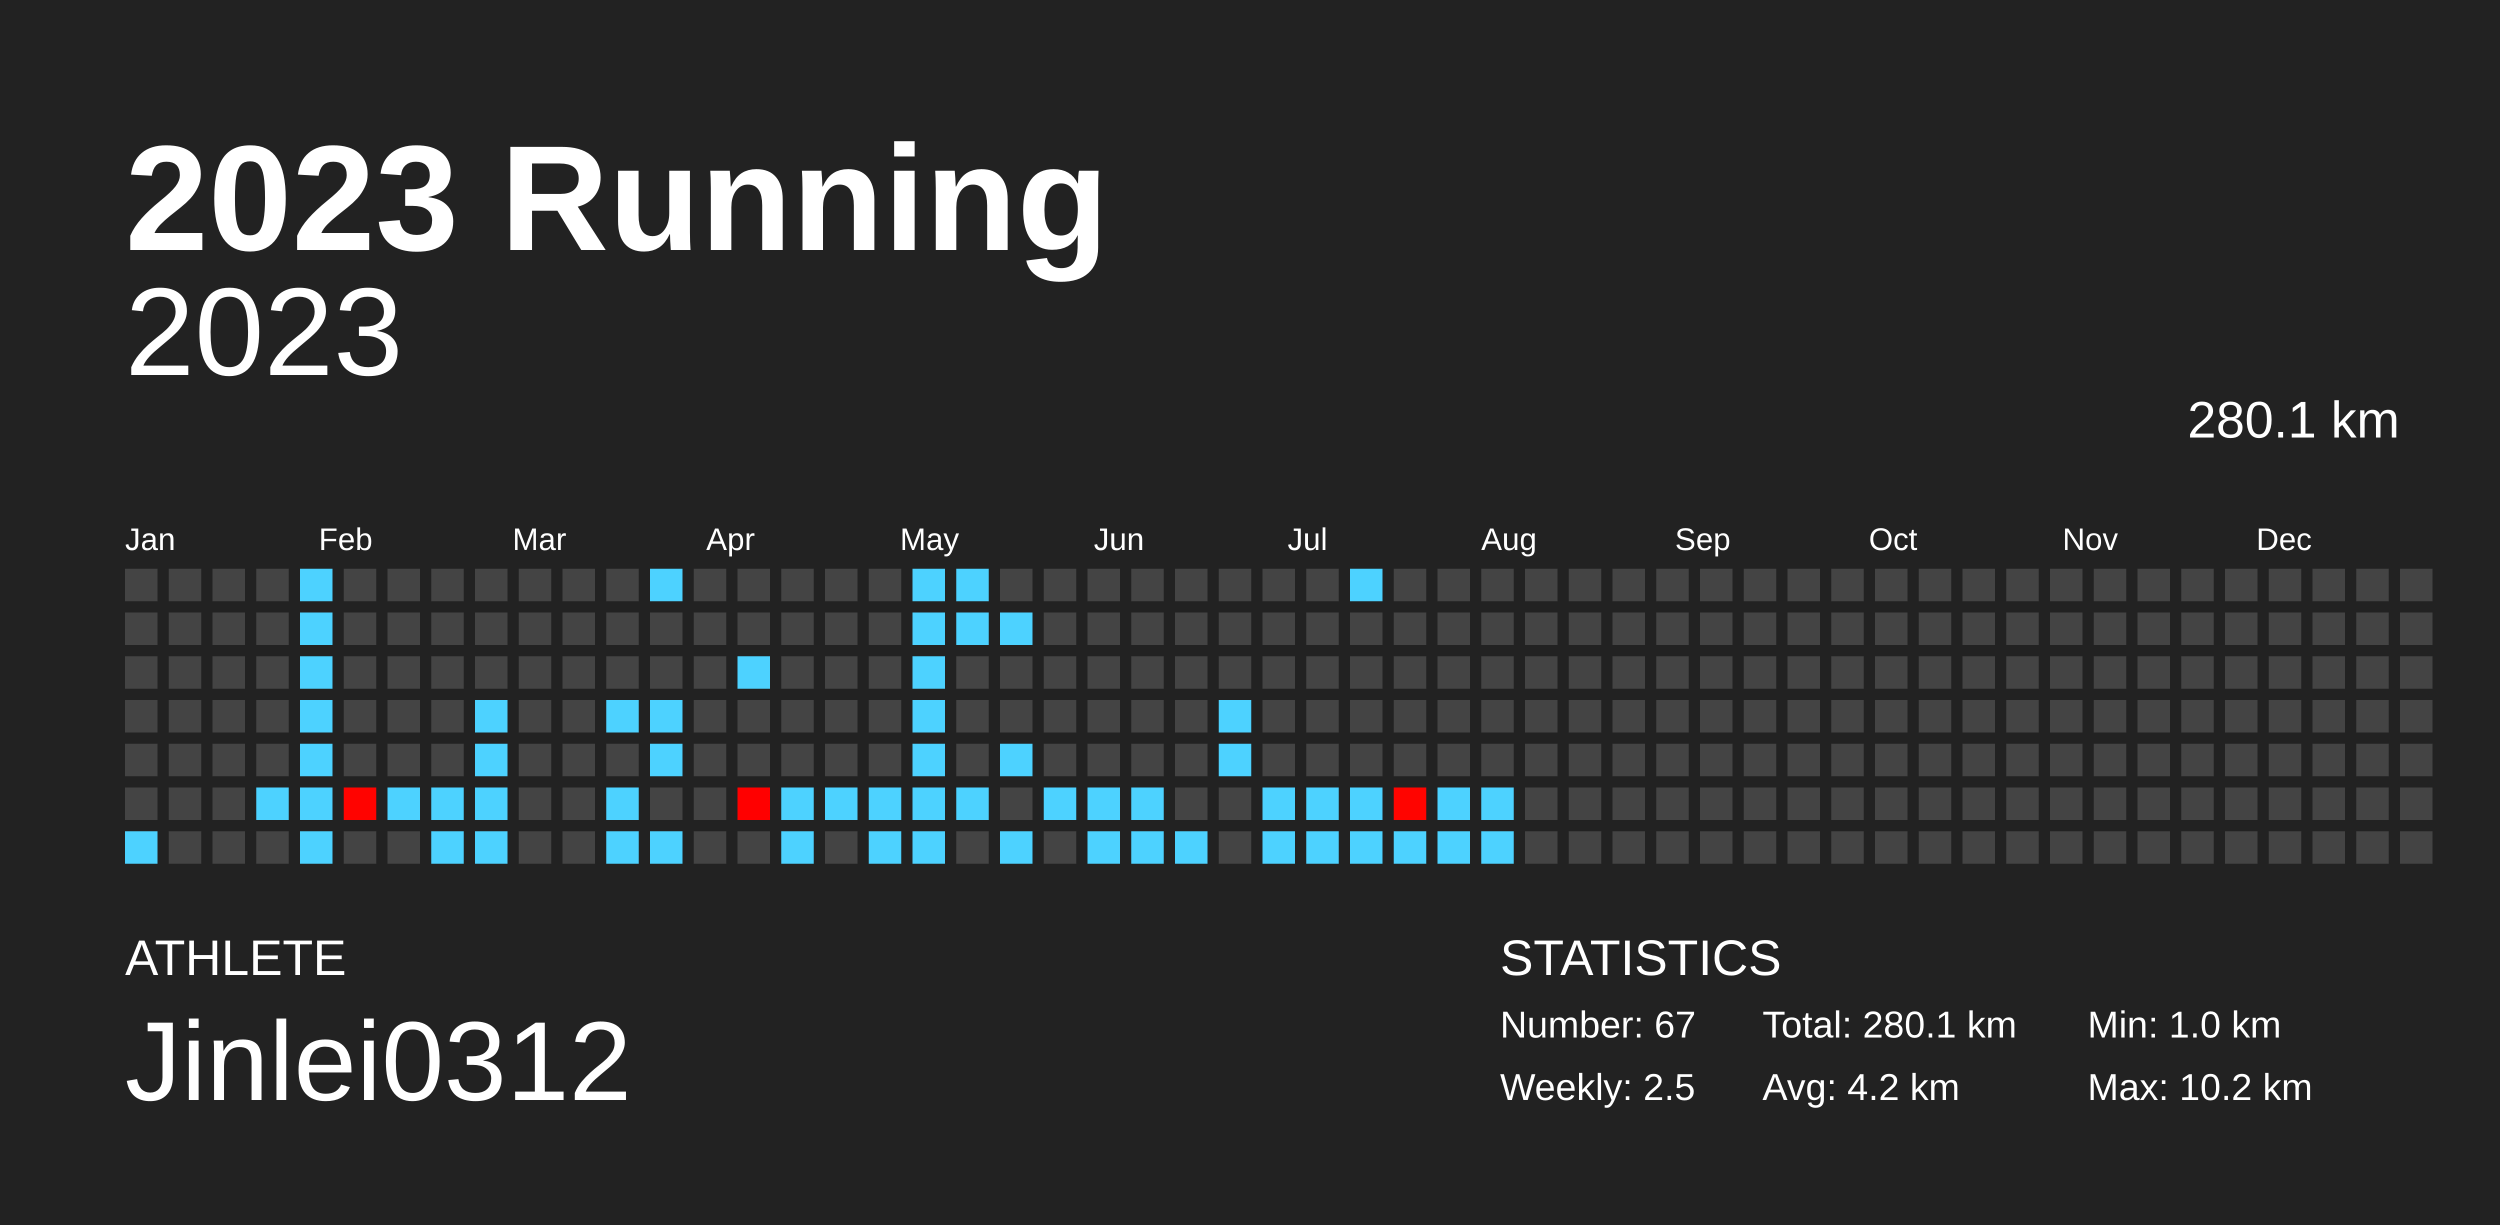
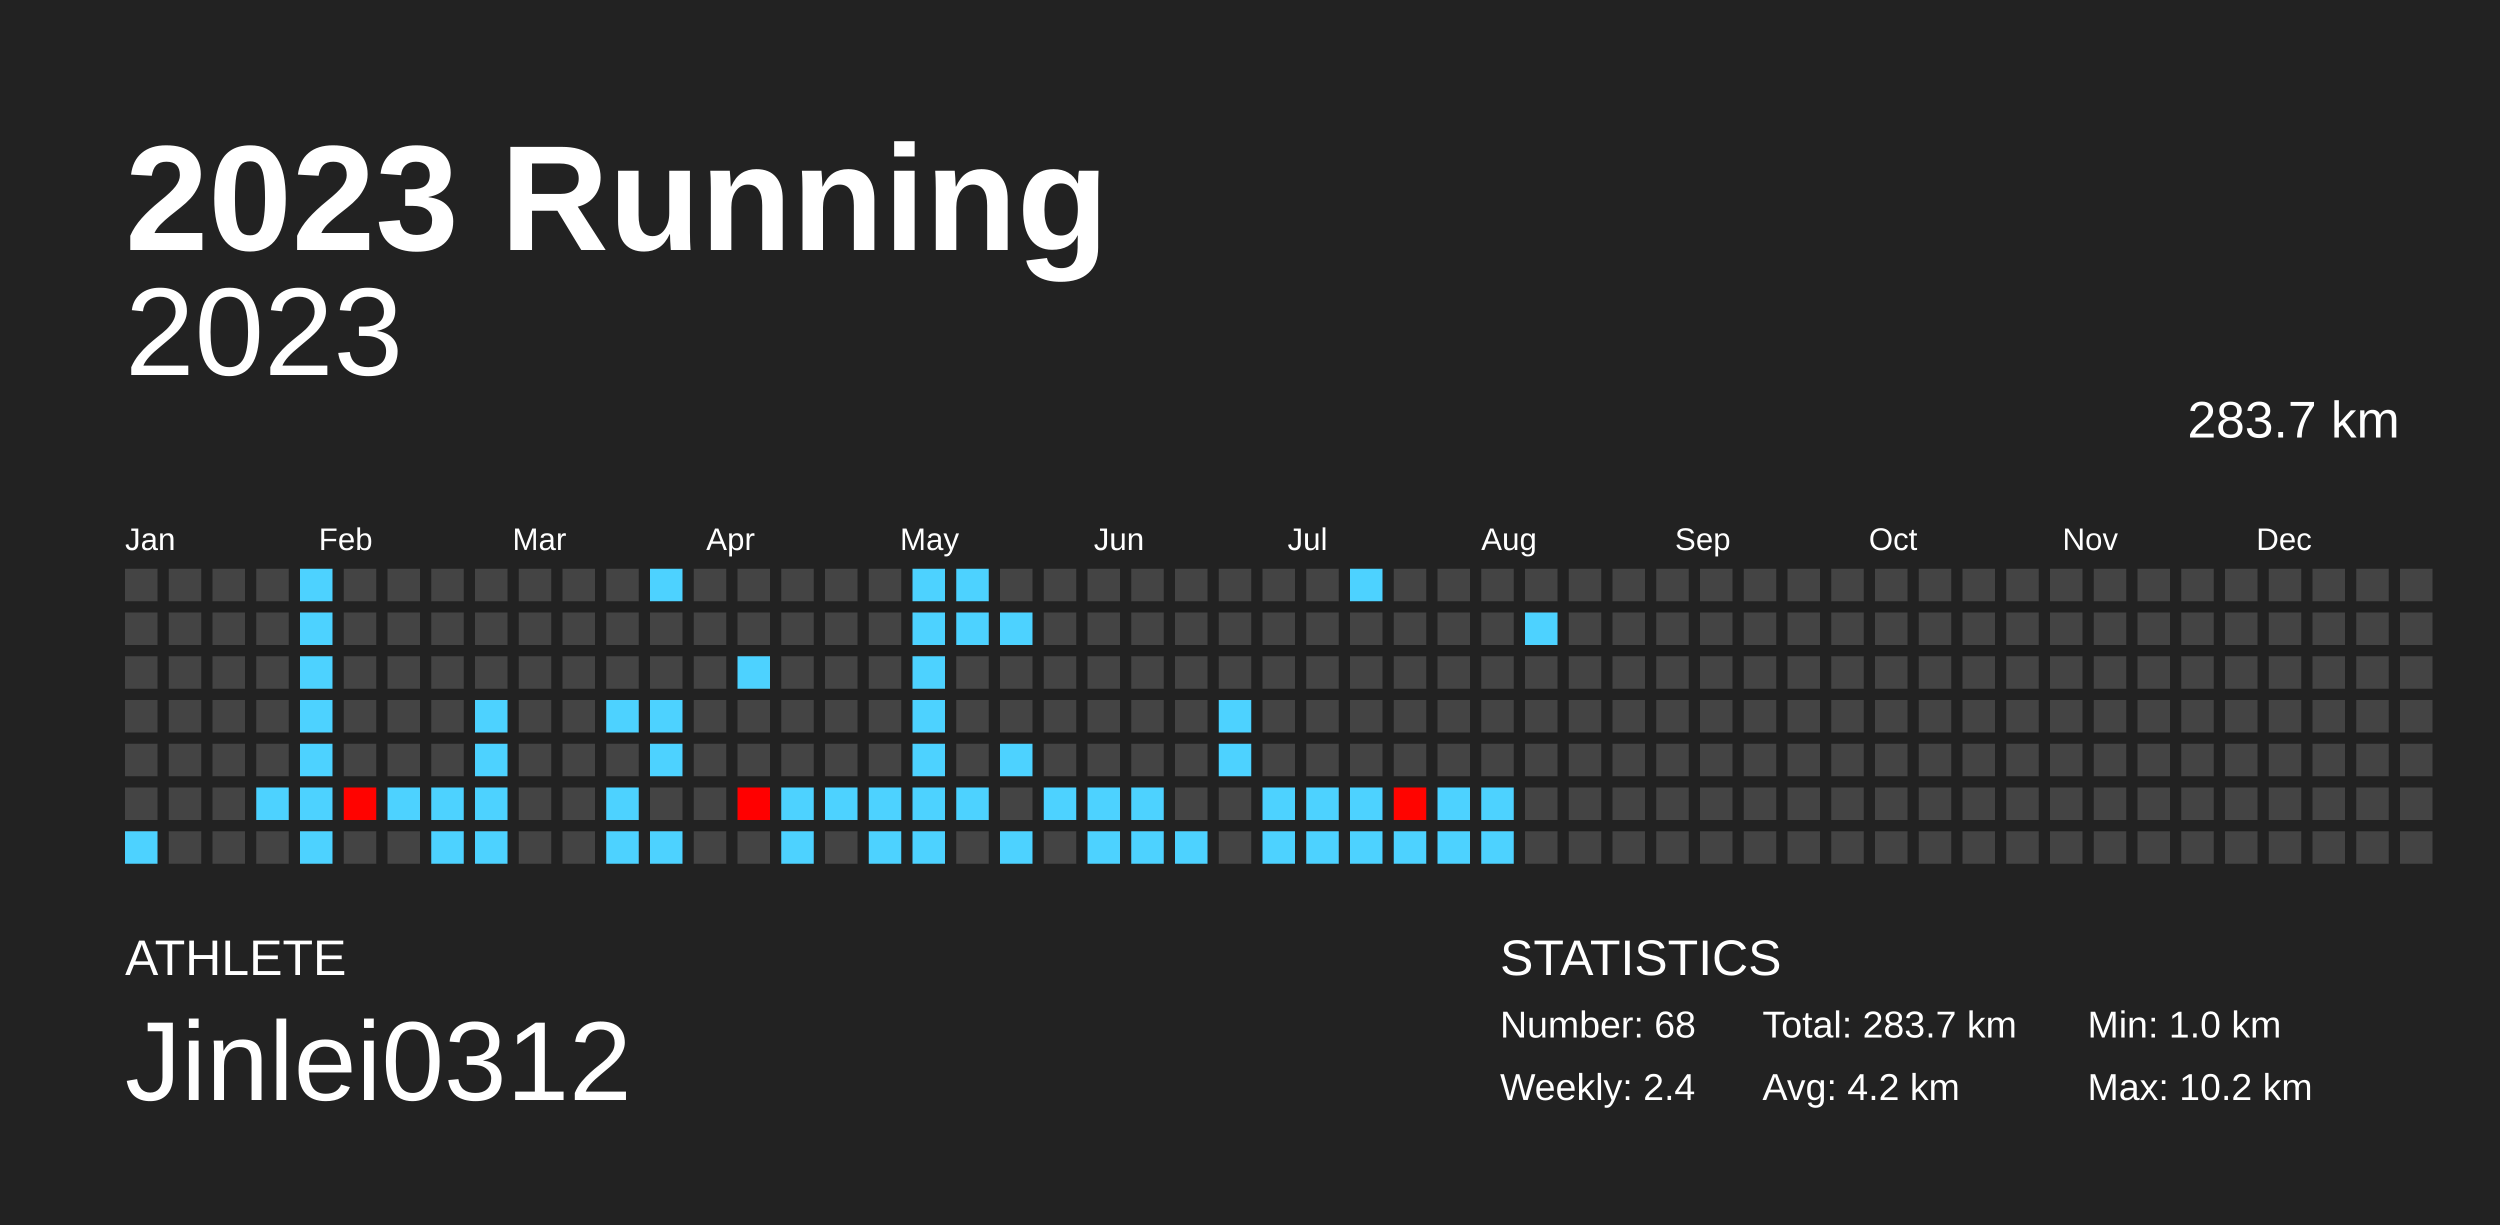
<svg xmlns="http://www.w3.org/2000/svg" baseProfile="full" height="98mm" version="1.1" viewBox="0,0,200,98" width="200mm">
  <defs />
  <rect fill="#222222" height="98" width="200" x="0" y="0" />
  <text fill="#FFFFFF" style="font-size:12px; font-family:Arial; font-weight:bold;" x="10" y="20">2023 Running</text>
  <text fill="#FFFFFF" style="font-size:4px; font-family:Arial" x="10" y="78">ATHLETE</text>
  <text fill="#FFFFFF" style="font-size:9px; font-family:Arial" x="10" y="88">Jinlei0312</text>
  <text fill="#FFFFFF" style="font-size:4px; font-family:Arial" x="120" y="78">STATISTICS</text>
-   <text fill="#FFFFFF" style="font-size:3px; font-family:Arial" x="120" y="83">Number: 67</text>
-   <text fill="#FFFFFF" style="font-size:3px; font-family:Arial" x="120" y="88">Weekly: 2.5</text>
-   <text fill="#FFFFFF" style="font-size:3px; font-family:Arial" x="141" y="83">Total: 280.1 km</text>
+   <text fill="#FFFFFF" style="font-size:3px; font-family:Arial" x="120" y="83">Number: 68</text>
+   <text fill="#FFFFFF" style="font-size:3px; font-family:Arial" x="120" y="88">Weekly: 2.4</text>
+   <text fill="#FFFFFF" style="font-size:3px; font-family:Arial" x="141" y="83">Total: 283.7 km</text>
  <text fill="#FFFFFF" style="font-size:3px; font-family:Arial" x="141" y="88">Avg: 4.2 km</text>
  <text fill="#FFFFFF" style="font-size:3px; font-family:Arial" x="167" y="83">Min: 1.0 km</text>
  <text fill="#FFFFFF" style="font-size:3px; font-family:Arial" x="167" y="88">Max: 10.2 km</text>
  <text alignment-baseline="hanging" fill="#FFFFFF" style="font-size:10.0px; font-family:Arial;" x="10" y="30">2023</text>
-   <text alignment-baseline="hanging" fill="#FFFFFF" style="font-size:4.125px; font-family:Arial;" x="175" y="35">280.1 km</text>
+   <text alignment-baseline="hanging" fill="#FFFFFF" style="font-size:4.125px; font-family:Arial;" x="175" y="35">283.7 km</text>
  <text fill="#FFFFFF" style="font-size:2.5px; font-family:Arial" x="10.0" y="44">Jan</text>
  <text fill="#FFFFFF" style="font-size:2.5px; font-family:Arial" x="25.5" y="44">Feb</text>
  <text fill="#FFFFFF" style="font-size:2.5px; font-family:Arial" x="41.0" y="44">Mar</text>
  <text fill="#FFFFFF" style="font-size:2.5px; font-family:Arial" x="56.5" y="44">Apr</text>
  <text fill="#FFFFFF" style="font-size:2.5px; font-family:Arial" x="72.0" y="44">May</text>
  <text fill="#FFFFFF" style="font-size:2.5px; font-family:Arial" x="87.5" y="44">Jun</text>
  <text fill="#FFFFFF" style="font-size:2.5px; font-family:Arial" x="103.0" y="44">Jul</text>
  <text fill="#FFFFFF" style="font-size:2.5px; font-family:Arial" x="118.5" y="44">Aug</text>
  <text fill="#FFFFFF" style="font-size:2.5px; font-family:Arial" x="134.0" y="44">Sep</text>
  <text fill="#FFFFFF" style="font-size:2.5px; font-family:Arial" x="149.5" y="44">Oct</text>
  <text fill="#FFFFFF" style="font-size:2.5px; font-family:Arial" x="165.0" y="44">Nov</text>
  <text fill="#FFFFFF" style="font-size:2.5px; font-family:Arial" x="180.5" y="44">Dec</text>
  <rect fill="#444444" height="2.6" width="2.6" x="10.0" y="45.5" />
  <rect fill="#444444" height="2.6" width="2.6" x="10.0" y="49.0" />
  <rect fill="#444444" height="2.6" width="2.6" x="10.0" y="52.5" />
  <rect fill="#444444" height="2.6" width="2.6" x="10.0" y="56.0" />
  <rect fill="#444444" height="2.6" width="2.6" x="10.0" y="59.5" />
  <rect fill="#444444" height="2.6" width="2.6" x="10.0" y="63.0" />
  <rect fill="#4dd2ff" height="2.6" width="2.6" x="10.0" y="66.5" />
  <rect fill="#444444" height="2.6" width="2.6" x="13.5" y="45.5" />
  <rect fill="#444444" height="2.6" width="2.6" x="13.5" y="49.0" />
  <rect fill="#444444" height="2.6" width="2.6" x="13.5" y="52.5" />
  <rect fill="#444444" height="2.6" width="2.6" x="13.5" y="56.0" />
  <rect fill="#444444" height="2.6" width="2.6" x="13.5" y="59.5" />
  <rect fill="#444444" height="2.6" width="2.6" x="13.5" y="63.0" />
  <rect fill="#444444" height="2.6" width="2.6" x="13.5" y="66.5" />
  <rect fill="#444444" height="2.6" width="2.6" x="17.0" y="45.5" />
  <rect fill="#444444" height="2.6" width="2.6" x="17.0" y="49.0" />
  <rect fill="#444444" height="2.6" width="2.6" x="17.0" y="52.5" />
  <rect fill="#444444" height="2.6" width="2.6" x="17.0" y="56.0" />
  <rect fill="#444444" height="2.6" width="2.6" x="17.0" y="59.5" />
  <rect fill="#444444" height="2.6" width="2.6" x="17.0" y="63.0" />
  <rect fill="#444444" height="2.6" width="2.6" x="17.0" y="66.5" />
  <rect fill="#444444" height="2.6" width="2.6" x="20.5" y="45.5" />
  <rect fill="#444444" height="2.6" width="2.6" x="20.5" y="49.0" />
  <rect fill="#444444" height="2.6" width="2.6" x="20.5" y="52.5" />
  <rect fill="#444444" height="2.6" width="2.6" x="20.5" y="56.0" />
  <rect fill="#444444" height="2.6" width="2.6" x="20.5" y="59.5" />
  <rect fill="#4dd2ff" height="2.6" width="2.6" x="20.5" y="63.0" />
  <rect fill="#444444" height="2.6" width="2.6" x="20.5" y="66.5" />
  <rect fill="#4dd2ff" height="2.6" width="2.6" x="24.0" y="45.5" />
  <rect fill="#4dd2ff" height="2.6" width="2.6" x="24.0" y="49.0" />
  <rect fill="#4dd2ff" height="2.6" width="2.6" x="24.0" y="52.5" />
  <rect fill="#4dd2ff" height="2.6" width="2.6" x="24.0" y="56.0" />
  <rect fill="#4dd2ff" height="2.6" width="2.6" x="24.0" y="59.5" />
  <rect fill="#4dd2ff" height="2.6" width="2.6" x="24.0" y="63.0" />
  <rect fill="#4dd2ff" height="2.6" width="2.6" x="24.0" y="66.5" />
  <rect fill="#444444" height="2.6" width="2.6" x="27.5" y="45.5" />
  <rect fill="#444444" height="2.6" width="2.6" x="27.5" y="49.0" />
  <rect fill="#444444" height="2.6" width="2.6" x="27.5" y="52.5" />
  <rect fill="#444444" height="2.6" width="2.6" x="27.5" y="56.0" />
  <rect fill="#444444" height="2.6" width="2.6" x="27.5" y="59.5" />
  <rect fill="#ff0300" height="2.6" width="2.6" x="27.5" y="63.0" />
  <rect fill="#444444" height="2.6" width="2.6" x="27.5" y="66.5" />
  <rect fill="#444444" height="2.6" width="2.6" x="31.0" y="45.5" />
  <rect fill="#444444" height="2.6" width="2.6" x="31.0" y="49.0" />
  <rect fill="#444444" height="2.6" width="2.6" x="31.0" y="52.5" />
  <rect fill="#444444" height="2.6" width="2.6" x="31.0" y="56.0" />
  <rect fill="#444444" height="2.6" width="2.6" x="31.0" y="59.5" />
  <rect fill="#4dd2ff" height="2.6" width="2.6" x="31.0" y="63.0" />
  <rect fill="#444444" height="2.6" width="2.6" x="31.0" y="66.5" />
  <rect fill="#444444" height="2.6" width="2.6" x="34.5" y="45.5" />
  <rect fill="#444444" height="2.6" width="2.6" x="34.5" y="49.0" />
  <rect fill="#444444" height="2.6" width="2.6" x="34.5" y="52.5" />
  <rect fill="#444444" height="2.6" width="2.6" x="34.5" y="56.0" />
  <rect fill="#444444" height="2.6" width="2.6" x="34.5" y="59.5" />
  <rect fill="#4dd2ff" height="2.6" width="2.6" x="34.5" y="63.0" />
  <rect fill="#4dd2ff" height="2.6" width="2.6" x="34.5" y="66.5" />
  <rect fill="#444444" height="2.6" width="2.6" x="38.0" y="45.5" />
  <rect fill="#444444" height="2.6" width="2.6" x="38.0" y="49.0" />
  <rect fill="#444444" height="2.6" width="2.6" x="38.0" y="52.5" />
  <rect fill="#4dd2ff" height="2.6" width="2.6" x="38.0" y="56.0" />
  <rect fill="#4dd2ff" height="2.6" width="2.6" x="38.0" y="59.5" />
  <rect fill="#4dd2ff" height="2.6" width="2.6" x="38.0" y="63.0" />
  <rect fill="#4dd2ff" height="2.6" width="2.6" x="38.0" y="66.5" />
  <rect fill="#444444" height="2.6" width="2.6" x="41.5" y="45.5" />
  <rect fill="#444444" height="2.6" width="2.6" x="41.5" y="49.0" />
  <rect fill="#444444" height="2.6" width="2.6" x="41.5" y="52.5" />
  <rect fill="#444444" height="2.6" width="2.6" x="41.5" y="56.0" />
  <rect fill="#444444" height="2.6" width="2.6" x="41.5" y="59.5" />
  <rect fill="#444444" height="2.6" width="2.6" x="41.5" y="63.0" />
  <rect fill="#444444" height="2.6" width="2.6" x="41.5" y="66.5" />
  <rect fill="#444444" height="2.6" width="2.6" x="45.0" y="45.5" />
  <rect fill="#444444" height="2.6" width="2.6" x="45.0" y="49.0" />
  <rect fill="#444444" height="2.6" width="2.6" x="45.0" y="52.5" />
  <rect fill="#444444" height="2.6" width="2.6" x="45.0" y="56.0" />
  <rect fill="#444444" height="2.6" width="2.6" x="45.0" y="59.5" />
  <rect fill="#444444" height="2.6" width="2.6" x="45.0" y="63.0" />
  <rect fill="#444444" height="2.6" width="2.6" x="45.0" y="66.5" />
  <rect fill="#444444" height="2.6" width="2.6" x="48.5" y="45.5" />
  <rect fill="#444444" height="2.6" width="2.6" x="48.5" y="49.0" />
  <rect fill="#444444" height="2.6" width="2.6" x="48.5" y="52.5" />
  <rect fill="#4dd2ff" height="2.6" width="2.6" x="48.5" y="56.0" />
  <rect fill="#444444" height="2.6" width="2.6" x="48.5" y="59.5" />
  <rect fill="#4dd2ff" height="2.6" width="2.6" x="48.5" y="63.0" />
  <rect fill="#4dd2ff" height="2.6" width="2.6" x="48.5" y="66.5" />
  <rect fill="#4dd2ff" height="2.6" width="2.6" x="52.0" y="45.5" />
  <rect fill="#444444" height="2.6" width="2.6" x="52.0" y="49.0" />
  <rect fill="#444444" height="2.6" width="2.6" x="52.0" y="52.5" />
  <rect fill="#4dd2ff" height="2.6" width="2.6" x="52.0" y="56.0" />
  <rect fill="#4dd2ff" height="2.6" width="2.6" x="52.0" y="59.5" />
  <rect fill="#444444" height="2.6" width="2.6" x="52.0" y="63.0" />
  <rect fill="#4dd2ff" height="2.6" width="2.6" x="52.0" y="66.5" />
  <rect fill="#444444" height="2.6" width="2.6" x="55.5" y="45.5" />
  <rect fill="#444444" height="2.6" width="2.6" x="55.5" y="49.0" />
  <rect fill="#444444" height="2.6" width="2.6" x="55.5" y="52.5" />
  <rect fill="#444444" height="2.6" width="2.6" x="55.5" y="56.0" />
  <rect fill="#444444" height="2.6" width="2.6" x="55.5" y="59.5" />
  <rect fill="#444444" height="2.6" width="2.6" x="55.5" y="63.0" />
  <rect fill="#444444" height="2.6" width="2.6" x="55.5" y="66.5" />
  <rect fill="#444444" height="2.6" width="2.6" x="59.0" y="45.5" />
  <rect fill="#444444" height="2.6" width="2.6" x="59.0" y="49.0" />
  <rect fill="#4dd2ff" height="2.6" width="2.6" x="59.0" y="52.5" />
  <rect fill="#444444" height="2.6" width="2.6" x="59.0" y="56.0" />
  <rect fill="#444444" height="2.6" width="2.6" x="59.0" y="59.5" />
  <rect fill="#ff0000" height="2.6" width="2.6" x="59.0" y="63.0" />
  <rect fill="#444444" height="2.6" width="2.6" x="59.0" y="66.5" />
  <rect fill="#444444" height="2.6" width="2.6" x="62.5" y="45.5" />
  <rect fill="#444444" height="2.6" width="2.6" x="62.5" y="49.0" />
  <rect fill="#444444" height="2.6" width="2.6" x="62.5" y="52.5" />
  <rect fill="#444444" height="2.6" width="2.6" x="62.5" y="56.0" />
  <rect fill="#444444" height="2.6" width="2.6" x="62.5" y="59.5" />
  <rect fill="#4dd2ff" height="2.6" width="2.6" x="62.5" y="63.0" />
  <rect fill="#4dd2ff" height="2.6" width="2.6" x="62.5" y="66.5" />
  <rect fill="#444444" height="2.6" width="2.6" x="66.0" y="45.5" />
  <rect fill="#444444" height="2.6" width="2.6" x="66.0" y="49.0" />
  <rect fill="#444444" height="2.6" width="2.6" x="66.0" y="52.5" />
  <rect fill="#444444" height="2.6" width="2.6" x="66.0" y="56.0" />
  <rect fill="#444444" height="2.6" width="2.6" x="66.0" y="59.5" />
  <rect fill="#4dd2ff" height="2.6" width="2.6" x="66.0" y="63.0" />
  <rect fill="#444444" height="2.6" width="2.6" x="66.0" y="66.5" />
  <rect fill="#444444" height="2.6" width="2.6" x="69.5" y="45.5" />
  <rect fill="#444444" height="2.6" width="2.6" x="69.5" y="49.0" />
  <rect fill="#444444" height="2.6" width="2.6" x="69.5" y="52.5" />
  <rect fill="#444444" height="2.6" width="2.6" x="69.5" y="56.0" />
  <rect fill="#444444" height="2.6" width="2.6" x="69.5" y="59.5" />
  <rect fill="#4dd2ff" height="2.6" width="2.6" x="69.5" y="63.0" />
  <rect fill="#4dd2ff" height="2.6" width="2.6" x="69.5" y="66.5" />
  <rect fill="#4dd2ff" height="2.6" width="2.6" x="73.0" y="45.5" />
  <rect fill="#4dd2ff" height="2.6" width="2.6" x="73.0" y="49.0" />
  <rect fill="#4dd2ff" height="2.6" width="2.6" x="73.0" y="52.5" />
  <rect fill="#4dd2ff" height="2.6" width="2.6" x="73.0" y="56.0" />
  <rect fill="#4dd2ff" height="2.6" width="2.6" x="73.0" y="59.5" />
  <rect fill="#4dd2ff" height="2.6" width="2.6" x="73.0" y="63.0" />
  <rect fill="#4dd2ff" height="2.6" width="2.6" x="73.0" y="66.5" />
  <rect fill="#4dd2ff" height="2.6" width="2.6" x="76.5" y="45.5" />
  <rect fill="#4dd2ff" height="2.6" width="2.6" x="76.5" y="49.0" />
  <rect fill="#444444" height="2.6" width="2.6" x="76.5" y="52.5" />
  <rect fill="#444444" height="2.6" width="2.6" x="76.5" y="56.0" />
  <rect fill="#444444" height="2.6" width="2.6" x="76.5" y="59.5" />
  <rect fill="#4dd2ff" height="2.6" width="2.6" x="76.5" y="63.0" />
  <rect fill="#444444" height="2.6" width="2.6" x="76.5" y="66.5" />
  <rect fill="#444444" height="2.6" width="2.6" x="80.0" y="45.5" />
  <rect fill="#4dd2ff" height="2.6" width="2.6" x="80.0" y="49.0" />
  <rect fill="#444444" height="2.6" width="2.6" x="80.0" y="52.5" />
  <rect fill="#444444" height="2.6" width="2.6" x="80.0" y="56.0" />
  <rect fill="#4dd2ff" height="2.6" width="2.6" x="80.0" y="59.5" />
  <rect fill="#444444" height="2.6" width="2.6" x="80.0" y="63.0" />
  <rect fill="#4dd2ff" height="2.6" width="2.6" x="80.0" y="66.5" />
  <rect fill="#444444" height="2.6" width="2.6" x="83.5" y="45.5" />
  <rect fill="#444444" height="2.6" width="2.6" x="83.5" y="49.0" />
  <rect fill="#444444" height="2.6" width="2.6" x="83.5" y="52.5" />
  <rect fill="#444444" height="2.6" width="2.6" x="83.5" y="56.0" />
  <rect fill="#444444" height="2.6" width="2.6" x="83.5" y="59.5" />
  <rect fill="#4dd2ff" height="2.6" width="2.6" x="83.5" y="63.0" />
  <rect fill="#444444" height="2.6" width="2.6" x="83.5" y="66.5" />
  <rect fill="#444444" height="2.6" width="2.6" x="87.0" y="45.5" />
  <rect fill="#444444" height="2.6" width="2.6" x="87.0" y="49.0" />
  <rect fill="#444444" height="2.6" width="2.6" x="87.0" y="52.5" />
  <rect fill="#444444" height="2.6" width="2.6" x="87.0" y="56.0" />
  <rect fill="#444444" height="2.6" width="2.6" x="87.0" y="59.5" />
  <rect fill="#4dd2ff" height="2.6" width="2.6" x="87.0" y="63.0" />
  <rect fill="#4dd2ff" height="2.6" width="2.6" x="87.0" y="66.5" />
  <rect fill="#444444" height="2.6" width="2.6" x="90.5" y="45.5" />
  <rect fill="#444444" height="2.6" width="2.6" x="90.5" y="49.0" />
  <rect fill="#444444" height="2.6" width="2.6" x="90.5" y="52.5" />
  <rect fill="#444444" height="2.6" width="2.6" x="90.5" y="56.0" />
  <rect fill="#444444" height="2.6" width="2.6" x="90.5" y="59.5" />
  <rect fill="#4dd2ff" height="2.6" width="2.6" x="90.5" y="63.0" />
  <rect fill="#4dd2ff" height="2.6" width="2.6" x="90.5" y="66.5" />
  <rect fill="#444444" height="2.6" width="2.6" x="94.0" y="45.5" />
  <rect fill="#444444" height="2.6" width="2.6" x="94.0" y="49.0" />
  <rect fill="#444444" height="2.6" width="2.6" x="94.0" y="52.5" />
  <rect fill="#444444" height="2.6" width="2.6" x="94.0" y="56.0" />
  <rect fill="#444444" height="2.6" width="2.6" x="94.0" y="59.5" />
  <rect fill="#444444" height="2.6" width="2.6" x="94.0" y="63.0" />
  <rect fill="#4dd2ff" height="2.6" width="2.6" x="94.0" y="66.5" />
  <rect fill="#444444" height="2.6" width="2.6" x="97.5" y="45.5" />
  <rect fill="#444444" height="2.6" width="2.6" x="97.5" y="49.0" />
  <rect fill="#444444" height="2.6" width="2.6" x="97.5" y="52.5" />
  <rect fill="#4dd2ff" height="2.6" width="2.6" x="97.5" y="56.0" />
  <rect fill="#4dd2ff" height="2.6" width="2.6" x="97.5" y="59.5" />
  <rect fill="#444444" height="2.6" width="2.6" x="97.5" y="63.0" />
  <rect fill="#444444" height="2.6" width="2.6" x="97.5" y="66.5" />
  <rect fill="#444444" height="2.6" width="2.6" x="101.0" y="45.5" />
  <rect fill="#444444" height="2.6" width="2.6" x="101.0" y="49.0" />
  <rect fill="#444444" height="2.6" width="2.6" x="101.0" y="52.5" />
  <rect fill="#444444" height="2.6" width="2.6" x="101.0" y="56.0" />
  <rect fill="#444444" height="2.6" width="2.6" x="101.0" y="59.5" />
  <rect fill="#4dd2ff" height="2.6" width="2.6" x="101.0" y="63.0" />
  <rect fill="#4dd2ff" height="2.6" width="2.6" x="101.0" y="66.5" />
  <rect fill="#444444" height="2.6" width="2.6" x="104.5" y="45.5" />
  <rect fill="#444444" height="2.6" width="2.6" x="104.5" y="49.0" />
  <rect fill="#444444" height="2.6" width="2.6" x="104.5" y="52.5" />
  <rect fill="#444444" height="2.6" width="2.6" x="104.5" y="56.0" />
  <rect fill="#444444" height="2.6" width="2.6" x="104.5" y="59.5" />
  <rect fill="#4dd2ff" height="2.6" width="2.6" x="104.5" y="63.0" />
  <rect fill="#4dd2ff" height="2.6" width="2.6" x="104.5" y="66.5" />
  <rect fill="#4dd2ff" height="2.6" width="2.6" x="108.0" y="45.5" />
  <rect fill="#444444" height="2.6" width="2.6" x="108.0" y="49.0" />
  <rect fill="#444444" height="2.6" width="2.6" x="108.0" y="52.5" />
  <rect fill="#444444" height="2.6" width="2.6" x="108.0" y="56.0" />
  <rect fill="#444444" height="2.6" width="2.6" x="108.0" y="59.5" />
  <rect fill="#4dd2ff" height="2.6" width="2.6" x="108.0" y="63.0" />
  <rect fill="#4dd2ff" height="2.6" width="2.6" x="108.0" y="66.5" />
  <rect fill="#444444" height="2.6" width="2.6" x="111.5" y="45.5" />
  <rect fill="#444444" height="2.6" width="2.6" x="111.5" y="49.0" />
  <rect fill="#444444" height="2.6" width="2.6" x="111.5" y="52.5" />
  <rect fill="#444444" height="2.6" width="2.6" x="111.5" y="56.0" />
  <rect fill="#444444" height="2.6" width="2.6" x="111.5" y="59.5" />
  <rect fill="#ff0400" height="2.6" width="2.6" x="111.5" y="63.0" />
  <rect fill="#4dd2ff" height="2.6" width="2.6" x="111.5" y="66.5" />
  <rect fill="#444444" height="2.6" width="2.6" x="115.0" y="45.5" />
  <rect fill="#444444" height="2.6" width="2.6" x="115.0" y="49.0" />
  <rect fill="#444444" height="2.6" width="2.6" x="115.0" y="52.5" />
  <rect fill="#444444" height="2.6" width="2.6" x="115.0" y="56.0" />
  <rect fill="#444444" height="2.6" width="2.6" x="115.0" y="59.5" />
  <rect fill="#4dd2ff" height="2.6" width="2.6" x="115.0" y="63.0" />
  <rect fill="#4dd2ff" height="2.6" width="2.6" x="115.0" y="66.5" />
  <rect fill="#444444" height="2.6" width="2.6" x="118.5" y="45.5" />
  <rect fill="#444444" height="2.6" width="2.6" x="118.5" y="49.0" />
  <rect fill="#444444" height="2.6" width="2.6" x="118.5" y="52.5" />
  <rect fill="#444444" height="2.6" width="2.6" x="118.5" y="56.0" />
  <rect fill="#444444" height="2.6" width="2.6" x="118.5" y="59.5" />
  <rect fill="#4dd2ff" height="2.6" width="2.6" x="118.5" y="63.0" />
  <rect fill="#4dd2ff" height="2.6" width="2.6" x="118.5" y="66.5" />
  <rect fill="#444444" height="2.6" width="2.6" x="122.0" y="45.5" />
-   <rect fill="#444444" height="2.6" width="2.6" x="122.0" y="49.0" />
+   <rect fill="#4dd2ff" height="2.6" width="2.6" x="122.0" y="49.0" />
  <rect fill="#444444" height="2.6" width="2.6" x="122.0" y="52.5" />
  <rect fill="#444444" height="2.6" width="2.6" x="122.0" y="56.0" />
  <rect fill="#444444" height="2.6" width="2.6" x="122.0" y="59.5" />
  <rect fill="#444444" height="2.6" width="2.6" x="122.0" y="63.0" />
  <rect fill="#444444" height="2.6" width="2.6" x="122.0" y="66.5" />
  <rect fill="#444444" height="2.6" width="2.6" x="125.5" y="45.5" />
  <rect fill="#444444" height="2.6" width="2.6" x="125.5" y="49.0" />
  <rect fill="#444444" height="2.6" width="2.6" x="125.5" y="52.5" />
  <rect fill="#444444" height="2.6" width="2.6" x="125.5" y="56.0" />
  <rect fill="#444444" height="2.6" width="2.6" x="125.5" y="59.5" />
  <rect fill="#444444" height="2.6" width="2.6" x="125.5" y="63.0" />
  <rect fill="#444444" height="2.6" width="2.6" x="125.5" y="66.5" />
  <rect fill="#444444" height="2.6" width="2.6" x="129.0" y="45.5" />
  <rect fill="#444444" height="2.6" width="2.6" x="129.0" y="49.0" />
  <rect fill="#444444" height="2.6" width="2.6" x="129.0" y="52.5" />
  <rect fill="#444444" height="2.6" width="2.6" x="129.0" y="56.0" />
  <rect fill="#444444" height="2.6" width="2.6" x="129.0" y="59.5" />
  <rect fill="#444444" height="2.6" width="2.6" x="129.0" y="63.0" />
  <rect fill="#444444" height="2.6" width="2.6" x="129.0" y="66.5" />
  <rect fill="#444444" height="2.6" width="2.6" x="132.5" y="45.5" />
  <rect fill="#444444" height="2.6" width="2.6" x="132.5" y="49.0" />
  <rect fill="#444444" height="2.6" width="2.6" x="132.5" y="52.5" />
  <rect fill="#444444" height="2.6" width="2.6" x="132.5" y="56.0" />
  <rect fill="#444444" height="2.6" width="2.6" x="132.5" y="59.5" />
  <rect fill="#444444" height="2.6" width="2.6" x="132.5" y="63.0" />
  <rect fill="#444444" height="2.6" width="2.6" x="132.5" y="66.5" />
  <rect fill="#444444" height="2.6" width="2.6" x="136.0" y="45.5" />
  <rect fill="#444444" height="2.6" width="2.6" x="136.0" y="49.0" />
  <rect fill="#444444" height="2.6" width="2.6" x="136.0" y="52.5" />
  <rect fill="#444444" height="2.6" width="2.6" x="136.0" y="56.0" />
  <rect fill="#444444" height="2.6" width="2.6" x="136.0" y="59.5" />
  <rect fill="#444444" height="2.6" width="2.6" x="136.0" y="63.0" />
  <rect fill="#444444" height="2.6" width="2.6" x="136.0" y="66.5" />
  <rect fill="#444444" height="2.6" width="2.6" x="139.5" y="45.5" />
  <rect fill="#444444" height="2.6" width="2.6" x="139.5" y="49.0" />
  <rect fill="#444444" height="2.6" width="2.6" x="139.5" y="52.5" />
  <rect fill="#444444" height="2.6" width="2.6" x="139.5" y="56.0" />
  <rect fill="#444444" height="2.6" width="2.6" x="139.5" y="59.5" />
  <rect fill="#444444" height="2.6" width="2.6" x="139.5" y="63.0" />
  <rect fill="#444444" height="2.6" width="2.6" x="139.5" y="66.5" />
  <rect fill="#444444" height="2.6" width="2.6" x="143.0" y="45.5" />
  <rect fill="#444444" height="2.6" width="2.6" x="143.0" y="49.0" />
  <rect fill="#444444" height="2.6" width="2.6" x="143.0" y="52.5" />
  <rect fill="#444444" height="2.6" width="2.6" x="143.0" y="56.0" />
  <rect fill="#444444" height="2.6" width="2.6" x="143.0" y="59.5" />
  <rect fill="#444444" height="2.6" width="2.6" x="143.0" y="63.0" />
  <rect fill="#444444" height="2.6" width="2.6" x="143.0" y="66.5" />
  <rect fill="#444444" height="2.6" width="2.6" x="146.5" y="45.5" />
  <rect fill="#444444" height="2.6" width="2.6" x="146.5" y="49.0" />
  <rect fill="#444444" height="2.6" width="2.6" x="146.5" y="52.5" />
  <rect fill="#444444" height="2.6" width="2.6" x="146.5" y="56.0" />
  <rect fill="#444444" height="2.6" width="2.6" x="146.5" y="59.5" />
  <rect fill="#444444" height="2.6" width="2.6" x="146.5" y="63.0" />
  <rect fill="#444444" height="2.6" width="2.6" x="146.5" y="66.5" />
  <rect fill="#444444" height="2.6" width="2.6" x="150.0" y="45.5" />
  <rect fill="#444444" height="2.6" width="2.6" x="150.0" y="49.0" />
  <rect fill="#444444" height="2.6" width="2.6" x="150.0" y="52.5" />
  <rect fill="#444444" height="2.6" width="2.6" x="150.0" y="56.0" />
  <rect fill="#444444" height="2.6" width="2.6" x="150.0" y="59.5" />
  <rect fill="#444444" height="2.6" width="2.6" x="150.0" y="63.0" />
  <rect fill="#444444" height="2.6" width="2.6" x="150.0" y="66.5" />
  <rect fill="#444444" height="2.6" width="2.6" x="153.5" y="45.5" />
  <rect fill="#444444" height="2.6" width="2.6" x="153.5" y="49.0" />
  <rect fill="#444444" height="2.6" width="2.6" x="153.5" y="52.5" />
  <rect fill="#444444" height="2.6" width="2.6" x="153.5" y="56.0" />
  <rect fill="#444444" height="2.6" width="2.6" x="153.5" y="59.5" />
  <rect fill="#444444" height="2.6" width="2.6" x="153.5" y="63.0" />
  <rect fill="#444444" height="2.6" width="2.6" x="153.5" y="66.5" />
  <rect fill="#444444" height="2.6" width="2.6" x="157.0" y="45.5" />
  <rect fill="#444444" height="2.6" width="2.6" x="157.0" y="49.0" />
  <rect fill="#444444" height="2.6" width="2.6" x="157.0" y="52.5" />
  <rect fill="#444444" height="2.6" width="2.6" x="157.0" y="56.0" />
  <rect fill="#444444" height="2.6" width="2.6" x="157.0" y="59.5" />
  <rect fill="#444444" height="2.6" width="2.6" x="157.0" y="63.0" />
  <rect fill="#444444" height="2.6" width="2.6" x="157.0" y="66.5" />
  <rect fill="#444444" height="2.6" width="2.6" x="160.5" y="45.5" />
  <rect fill="#444444" height="2.6" width="2.6" x="160.5" y="49.0" />
  <rect fill="#444444" height="2.6" width="2.6" x="160.5" y="52.5" />
  <rect fill="#444444" height="2.6" width="2.6" x="160.5" y="56.0" />
  <rect fill="#444444" height="2.6" width="2.6" x="160.5" y="59.5" />
  <rect fill="#444444" height="2.6" width="2.6" x="160.5" y="63.0" />
  <rect fill="#444444" height="2.6" width="2.6" x="160.5" y="66.5" />
  <rect fill="#444444" height="2.6" width="2.6" x="164.0" y="45.5" />
  <rect fill="#444444" height="2.6" width="2.6" x="164.0" y="49.0" />
  <rect fill="#444444" height="2.6" width="2.6" x="164.0" y="52.5" />
  <rect fill="#444444" height="2.6" width="2.6" x="164.0" y="56.0" />
  <rect fill="#444444" height="2.6" width="2.6" x="164.0" y="59.5" />
  <rect fill="#444444" height="2.6" width="2.6" x="164.0" y="63.0" />
  <rect fill="#444444" height="2.6" width="2.6" x="164.0" y="66.5" />
  <rect fill="#444444" height="2.6" width="2.6" x="167.5" y="45.5" />
  <rect fill="#444444" height="2.6" width="2.6" x="167.5" y="49.0" />
  <rect fill="#444444" height="2.6" width="2.6" x="167.5" y="52.5" />
  <rect fill="#444444" height="2.6" width="2.6" x="167.5" y="56.0" />
  <rect fill="#444444" height="2.6" width="2.6" x="167.5" y="59.5" />
  <rect fill="#444444" height="2.6" width="2.6" x="167.5" y="63.0" />
  <rect fill="#444444" height="2.6" width="2.6" x="167.5" y="66.5" />
  <rect fill="#444444" height="2.6" width="2.6" x="171.0" y="45.5" />
  <rect fill="#444444" height="2.6" width="2.6" x="171.0" y="49.0" />
  <rect fill="#444444" height="2.6" width="2.6" x="171.0" y="52.5" />
  <rect fill="#444444" height="2.6" width="2.6" x="171.0" y="56.0" />
  <rect fill="#444444" height="2.6" width="2.6" x="171.0" y="59.5" />
  <rect fill="#444444" height="2.6" width="2.6" x="171.0" y="63.0" />
  <rect fill="#444444" height="2.6" width="2.6" x="171.0" y="66.5" />
  <rect fill="#444444" height="2.6" width="2.6" x="174.5" y="45.5" />
  <rect fill="#444444" height="2.6" width="2.6" x="174.5" y="49.0" />
  <rect fill="#444444" height="2.6" width="2.6" x="174.5" y="52.5" />
  <rect fill="#444444" height="2.6" width="2.6" x="174.5" y="56.0" />
  <rect fill="#444444" height="2.6" width="2.6" x="174.5" y="59.5" />
  <rect fill="#444444" height="2.6" width="2.6" x="174.5" y="63.0" />
  <rect fill="#444444" height="2.6" width="2.6" x="174.5" y="66.5" />
  <rect fill="#444444" height="2.6" width="2.6" x="178.0" y="45.5" />
  <rect fill="#444444" height="2.6" width="2.6" x="178.0" y="49.0" />
  <rect fill="#444444" height="2.6" width="2.6" x="178.0" y="52.5" />
  <rect fill="#444444" height="2.6" width="2.6" x="178.0" y="56.0" />
  <rect fill="#444444" height="2.6" width="2.6" x="178.0" y="59.5" />
  <rect fill="#444444" height="2.6" width="2.6" x="178.0" y="63.0" />
  <rect fill="#444444" height="2.6" width="2.6" x="178.0" y="66.5" />
  <rect fill="#444444" height="2.6" width="2.6" x="181.5" y="45.5" />
  <rect fill="#444444" height="2.6" width="2.6" x="181.5" y="49.0" />
  <rect fill="#444444" height="2.6" width="2.6" x="181.5" y="52.5" />
  <rect fill="#444444" height="2.6" width="2.6" x="181.5" y="56.0" />
  <rect fill="#444444" height="2.6" width="2.6" x="181.5" y="59.5" />
  <rect fill="#444444" height="2.6" width="2.6" x="181.5" y="63.0" />
  <rect fill="#444444" height="2.6" width="2.6" x="181.5" y="66.5" />
  <rect fill="#444444" height="2.6" width="2.6" x="185.0" y="45.5" />
  <rect fill="#444444" height="2.6" width="2.6" x="185.0" y="49.0" />
  <rect fill="#444444" height="2.6" width="2.6" x="185.0" y="52.5" />
  <rect fill="#444444" height="2.6" width="2.6" x="185.0" y="56.0" />
  <rect fill="#444444" height="2.6" width="2.6" x="185.0" y="59.5" />
  <rect fill="#444444" height="2.6" width="2.6" x="185.0" y="63.0" />
  <rect fill="#444444" height="2.6" width="2.6" x="185.0" y="66.5" />
  <rect fill="#444444" height="2.6" width="2.6" x="188.5" y="45.5" />
  <rect fill="#444444" height="2.6" width="2.6" x="188.5" y="49.0" />
  <rect fill="#444444" height="2.6" width="2.6" x="188.5" y="52.5" />
  <rect fill="#444444" height="2.6" width="2.6" x="188.5" y="56.0" />
  <rect fill="#444444" height="2.6" width="2.6" x="188.5" y="59.5" />
  <rect fill="#444444" height="2.6" width="2.6" x="188.5" y="63.0" />
  <rect fill="#444444" height="2.6" width="2.6" x="188.5" y="66.5" />
  <rect fill="#444444" height="2.6" width="2.6" x="192.0" y="45.5" />
  <rect fill="#444444" height="2.6" width="2.6" x="192.0" y="49.0" />
  <rect fill="#444444" height="2.6" width="2.6" x="192.0" y="52.5" />
  <rect fill="#444444" height="2.6" width="2.6" x="192.0" y="56.0" />
  <rect fill="#444444" height="2.6" width="2.6" x="192.0" y="59.5" />
  <rect fill="#444444" height="2.6" width="2.6" x="192.0" y="63.0" />
  <rect fill="#444444" height="2.6" width="2.6" x="192.0" y="66.5" />
</svg>
